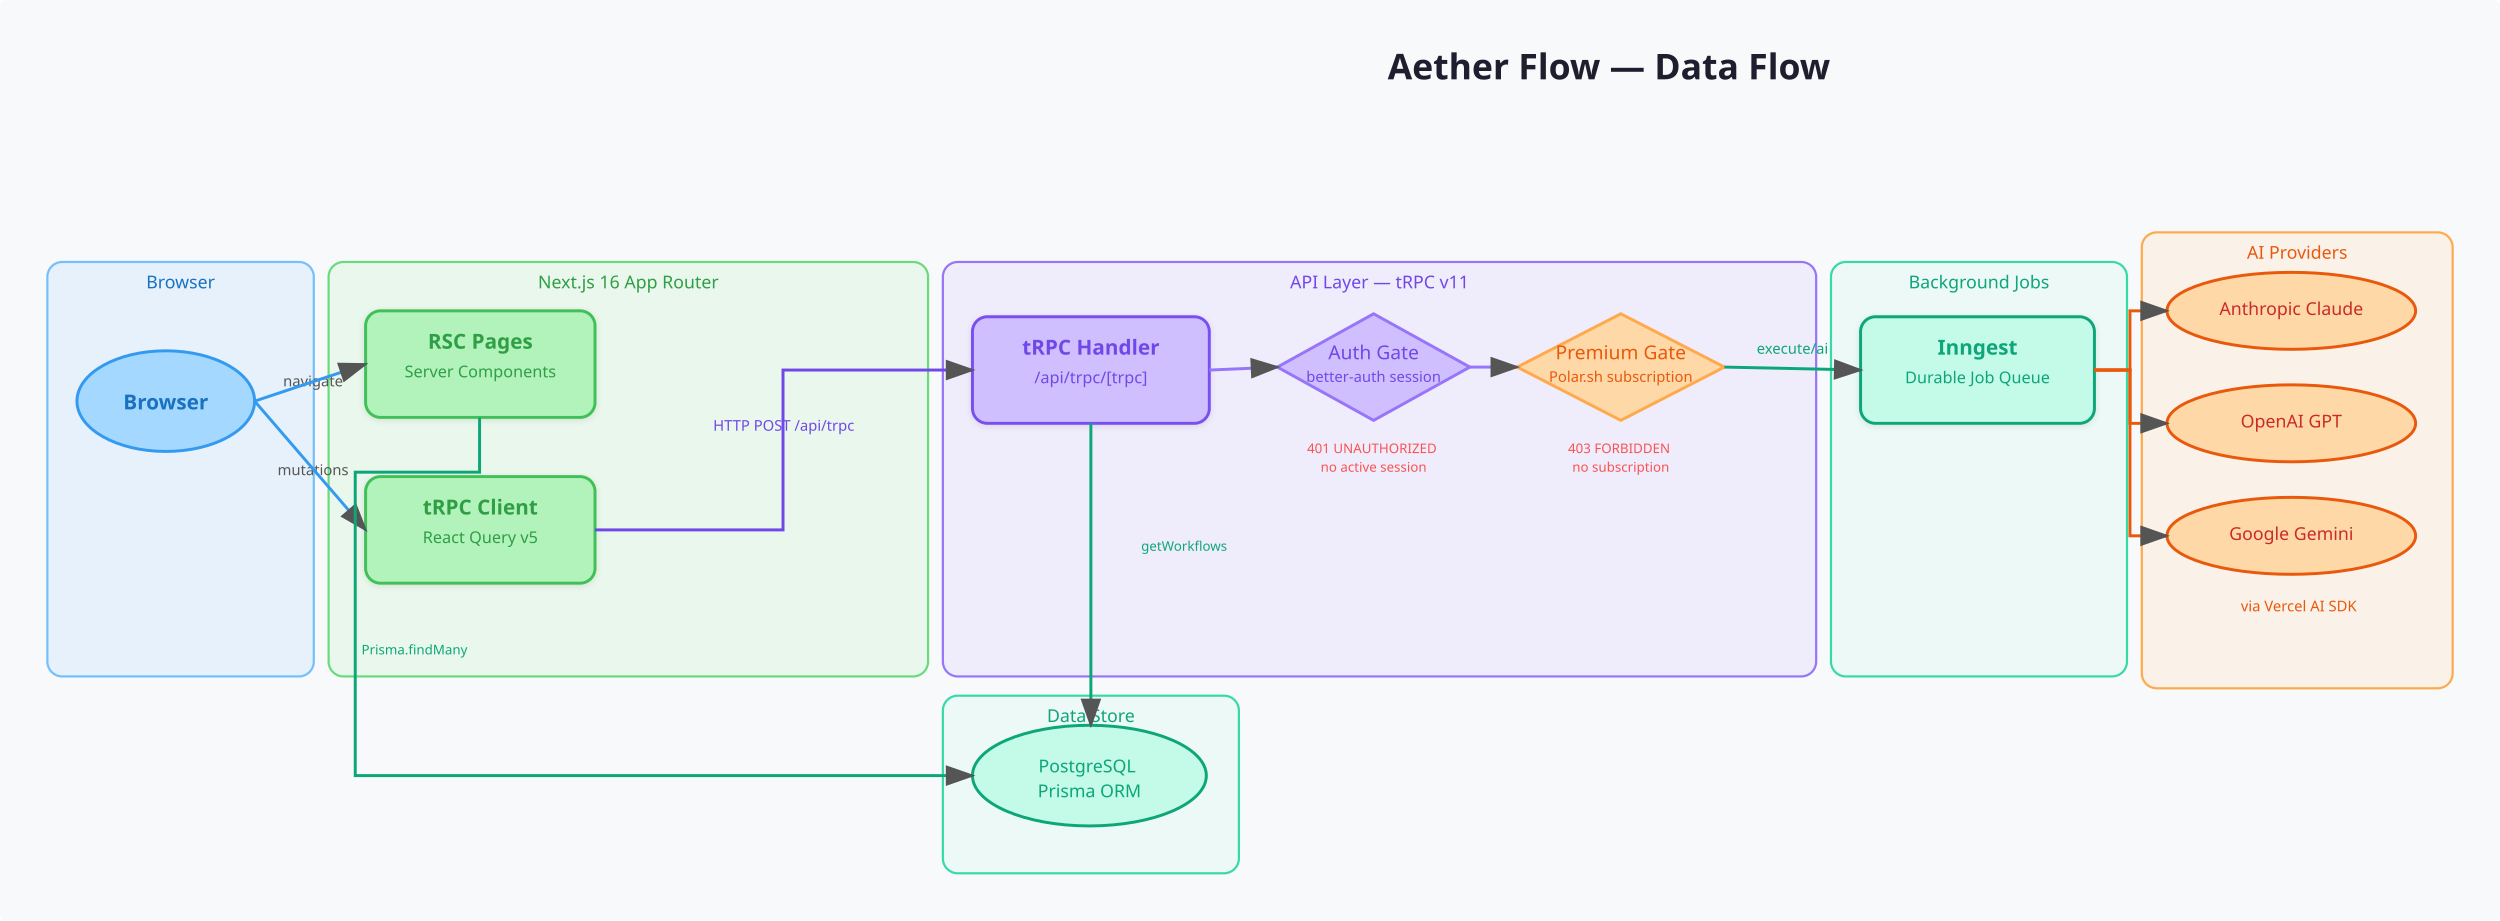
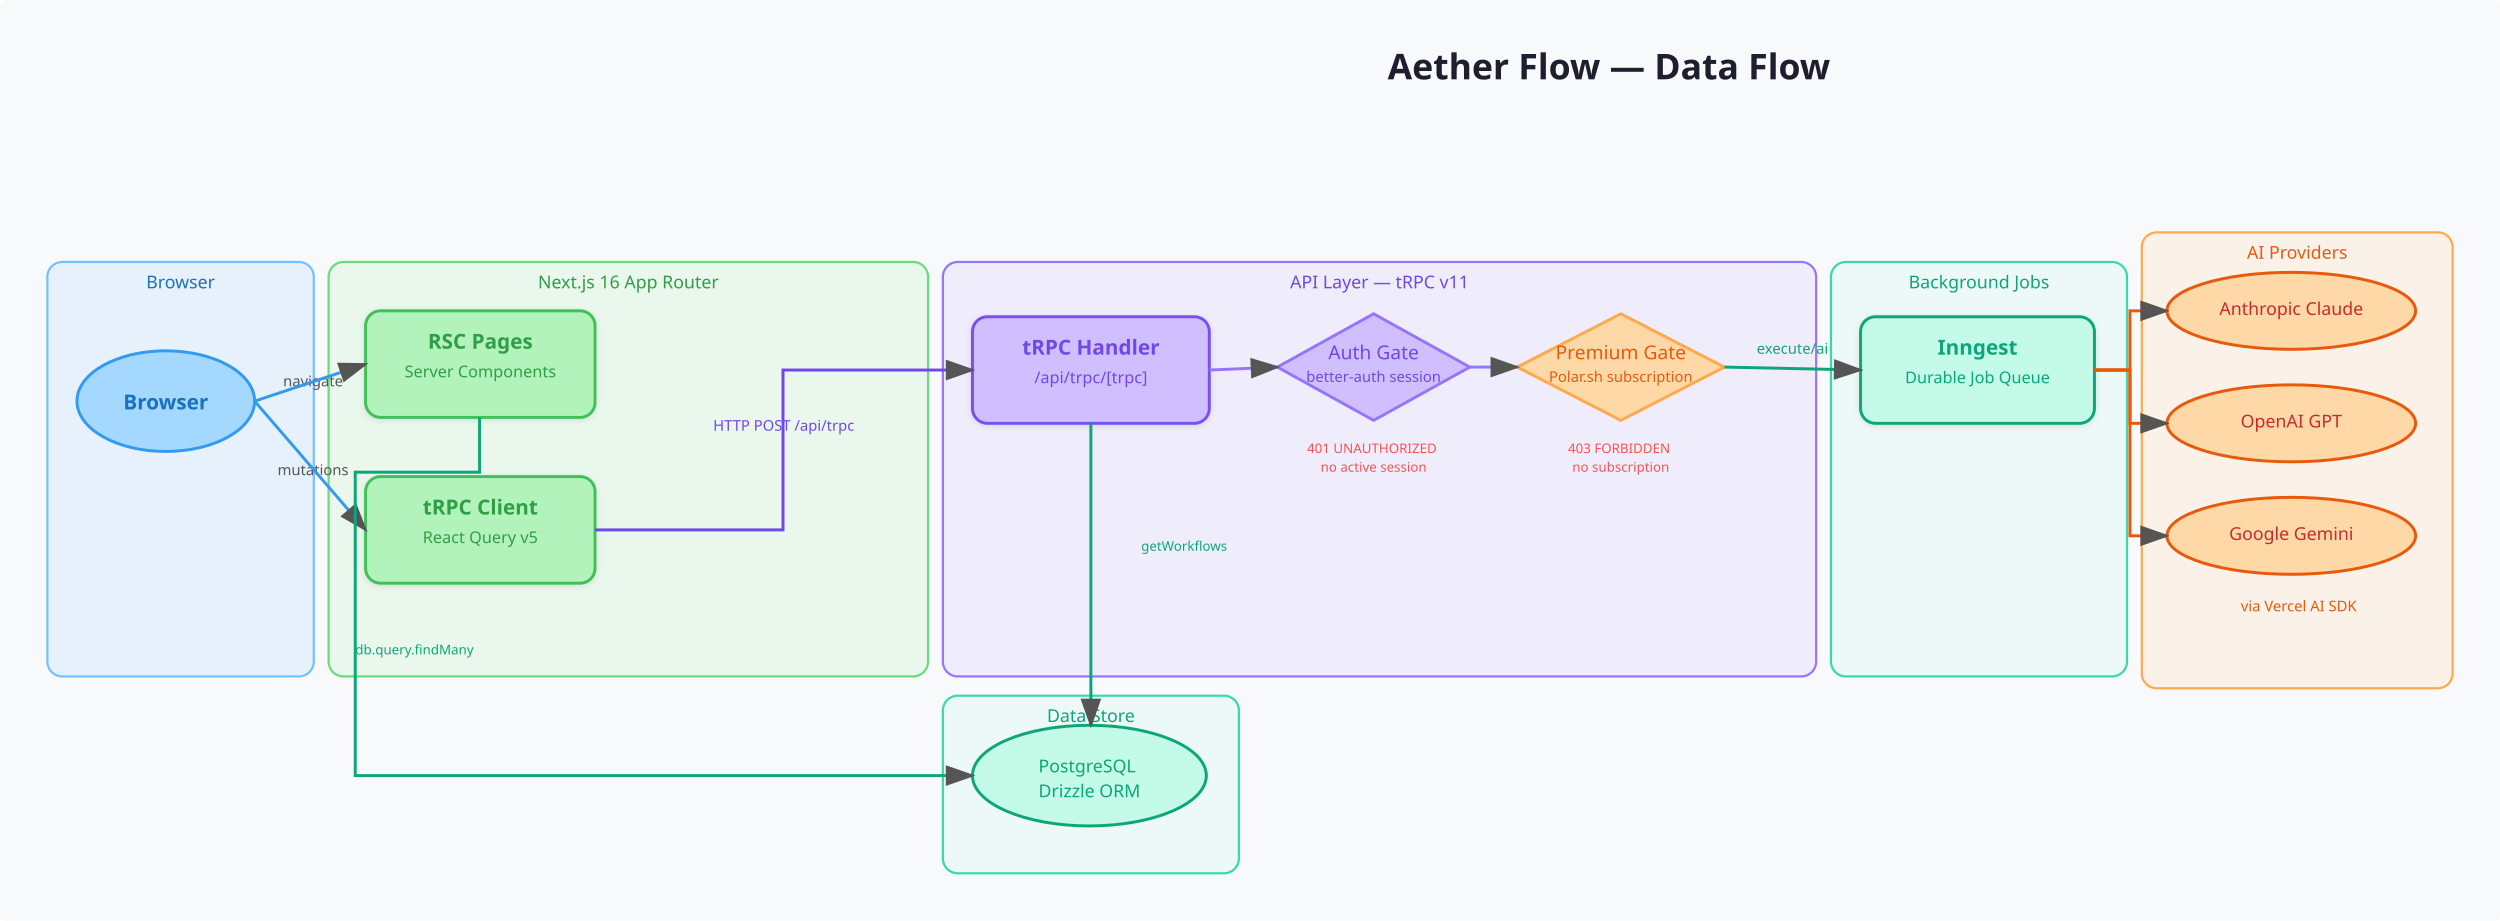
<svg xmlns="http://www.w3.org/2000/svg" viewBox="0 0 1689 622" width="1689" height="622" style="font-family:Virgil,'Segoe UI',system-ui,-apple-system,sans-serif;">
  <defs>
    <marker id="ah" markerWidth="10" markerHeight="7" refX="9" refY="3.5" orient="auto">
      <polygon points="0 0,10 3.5,0 7" fill="#555" />
    </marker>
    <filter id="shadow" x="-5%" y="-5%" width="115%" height="115%">
      <feDropShadow dx="0" dy="1" stdDeviation="2" flood-color="#00000018" />
    </filter>
  </defs>
  <rect width="1689" height="622" fill="#f8f9fa" rx="4" />
  <rect x="637" y="177" width="590" height="280" rx="10" fill="#d0bfff" fill-opacity="0.22" stroke="#9775fa" stroke-width="1.5" />
  <rect x="222" y="177" width="405" height="280" rx="10" fill="#b2f2bb" fill-opacity="0.22" stroke="#69db7c" stroke-width="1.5" />
  <rect x="1447" y="157" width="210" height="308" rx="10" fill="#ffd8a8" fill-opacity="0.22" stroke="#ffa94d" stroke-width="1.5" />
  <rect x="1237" y="177" width="200" height="280" rx="10" fill="#c3fae8" fill-opacity="0.22" stroke="#38d9a9" stroke-width="1.5" />
  <rect x="32" y="177" width="180" height="280" rx="10" fill="#a5d8ff" fill-opacity="0.22" stroke="#74c0fc" stroke-width="1.5" />
  <rect x="637" y="470" width="200" height="120" rx="10" fill="#c3fae8" fill-opacity="0.22" stroke="#38d9a9" stroke-width="1.5" />
  <rect x="657" y="214" width="160" height="72" rx="10" filter="url(#shadow)" fill="#d0bfff" fill-opacity="1" stroke="#7950f2" stroke-width="2" />
  <rect x="1257" y="214" width="158" height="72" rx="10" filter="url(#shadow)" fill="#c3fae8" fill-opacity="1" stroke="#0ca678" stroke-width="2" />
  <rect x="247" y="210" width="155" height="72" rx="10" filter="url(#shadow)" fill="#b2f2bb" fill-opacity="1" stroke="#40c057" stroke-width="2" />
  <rect x="247" y="322" width="155" height="72" rx="10" filter="url(#shadow)" fill="#b2f2bb" fill-opacity="1" stroke="#40c057" stroke-width="2" />
  <ellipse cx="112" cy="271" rx="60" ry="34" fill="#a5d8ff" fill-opacity="1" stroke="#339af0" stroke-width="2" />
  <ellipse cx="1548" cy="210" rx="84" ry="26" fill="#ffd8a8" fill-opacity="1" stroke="#e8590c" stroke-width="2" />
  <ellipse cx="1548" cy="286" rx="84" ry="26" fill="#ffd8a8" fill-opacity="1" stroke="#e8590c" stroke-width="2" />
  <ellipse cx="1548" cy="362" rx="84" ry="26" fill="#ffd8a8" fill-opacity="1" stroke="#e8590c" stroke-width="2" />
  <ellipse cx="736" cy="524" rx="79" ry="34" fill="#c3fae8" fill-opacity="1" stroke="#0ca678" stroke-width="2" />
  <polygon points="928,212 993,248 928,284 863,248" fill="#d0bfff" fill-opacity="1" stroke="#9775fa" stroke-width="2" />
  <polygon points="1095,212 1165,248 1095,284 1025,248" fill="#ffd8a8" fill-opacity="1" stroke="#ffa94d" stroke-width="2" />
  <text text-anchor="middle" fill="#1e1e2e" font-size="24" font-weight="700" font-family="inherit">
    <tspan x="1087" y="53.6">Aether Flow — Data Flow</tspan>
  </text>
  <text text-anchor="middle" fill="#1971c2" font-size="12" font-weight="400" font-family="inherit">
    <tspan x="122" y="194.8">Browser</tspan>
  </text>
  <text text-anchor="middle" fill="#2f9e44" font-size="12" font-weight="400" font-family="inherit">
    <tspan x="424.5" y="194.8">Next.js 16 App Router</tspan>
  </text>
  <text text-anchor="middle" fill="#7048e8" font-size="12" font-weight="400" font-family="inherit">
    <tspan x="932" y="194.8">API Layer — tRPC v11</tspan>
  </text>
  <text text-anchor="middle" fill="#0ca678" font-size="12" font-weight="400" font-family="inherit">
    <tspan x="1337" y="194.8">Background Jobs</tspan>
  </text>
  <text text-anchor="middle" fill="#e8590c" font-size="12" font-weight="400" font-family="inherit">
    <tspan x="1552" y="174.8">AI Providers</tspan>
  </text>
  <text text-anchor="middle" fill="#0ca678" font-size="12" font-weight="400" font-family="inherit">
    <tspan x="737" y="487.8">Data Store</tspan>
  </text>
  <text text-anchor="middle" fill="#1971c2" font-size="14" font-weight="600" font-family="inherit">
    <tspan x="112" y="276.6">Browser</tspan>
  </text>
  <text text-anchor="middle" fill="#2f9e44" font-size="14" font-weight="600" font-family="inherit">
    <tspan x="324.5" y="235.6">RSC Pages</tspan>
  </text>
  <text text-anchor="middle" fill="#2f9e44" font-size="11" font-weight="400" font-family="inherit">
    <tspan x="324.5" y="254.9">Server Components</tspan>
  </text>
  <text text-anchor="middle" fill="#2f9e44" font-size="14" font-weight="600" font-family="inherit">
    <tspan x="324.5" y="347.6">tRPC Client</tspan>
  </text>
  <text text-anchor="middle" fill="#2f9e44" font-size="11" font-weight="400" font-family="inherit">
    <tspan x="324.5" y="366.9">React Query v5</tspan>
  </text>
  <text text-anchor="middle" fill="#7048e8" font-size="14" font-weight="600" font-family="inherit">
    <tspan x="737" y="239.6">tRPC Handler</tspan>
  </text>
  <text text-anchor="middle" fill="#7048e8" font-size="11" font-weight="400" font-family="inherit">
    <tspan x="737" y="258.9">/api/trpc/[trpc]</tspan>
  </text>
  <text text-anchor="middle" fill="#7048e8" font-size="13" font-weight="400" font-family="inherit">
    <tspan x="928" y="242.7">Auth Gate</tspan>
  </text>
  <text text-anchor="middle" fill="#7048e8" font-size="10" font-weight="400" font-family="inherit">
    <tspan x="928" y="258">better-auth session</tspan>
  </text>
  <text text-anchor="middle" fill="#e8590c" font-size="13" font-weight="400" font-family="inherit">
    <tspan x="1095" y="242.7">Premium Gate</tspan>
  </text>
  <text text-anchor="middle" fill="#e8590c" font-size="10" font-weight="400" font-family="inherit">
    <tspan x="1095" y="258">Polar.sh subscription</tspan>
  </text>
  <text text-anchor="middle" fill="#0ca678" font-size="14" font-weight="600" font-family="inherit">
    <tspan x="1336" y="239.6">Inngest</tspan>
  </text>
  <text text-anchor="middle" fill="#0ca678" font-size="11" font-weight="400" font-family="inherit">
    <tspan x="1336" y="258.9">Durable Job Queue</tspan>
  </text>
  <text text-anchor="middle" fill="#c92a2a" font-size="12" font-weight="400" font-family="inherit">
    <tspan x="1548" y="212.8">Anthropic Claude</tspan>
  </text>
  <text text-anchor="middle" fill="#c92a2a" font-size="12" font-weight="400" font-family="inherit">
    <tspan x="1548" y="288.8">OpenAI GPT</tspan>
  </text>
  <text text-anchor="middle" fill="#c92a2a" font-size="12" font-weight="400" font-family="inherit">
    <tspan x="1548" y="364.8">Google Gemini</tspan>
  </text>
  <text text-anchor="middle" fill="#e8590c" font-size="10" font-weight="400" font-family="inherit">
    <tspan x="1553" y="413">via Vercel AI SDK</tspan>
  </text>
  <text text-anchor="middle" fill="#0ca678" font-size="12" font-weight="400" font-family="inherit">
    <tspan x="736" y="521.8">PostgreSQL</tspan>
-     <tspan x="736" dy="16.8">Prisma ORM</tspan>
+     <tspan x="736" dy="16.8">Drizzle ORM</tspan>
  </text>
  <text text-anchor="middle" fill="#555" font-size="10" font-weight="400" font-family="inherit">
    <tspan x="211.5" y="261">navigate</tspan>
  </text>
  <text text-anchor="middle" fill="#555" font-size="10" font-weight="400" font-family="inherit">
    <tspan x="211.5" y="321">mutations</tspan>
  </text>
  <text text-anchor="middle" fill="#7048e8" font-size="10" font-weight="400" font-family="inherit">
    <tspan x="529.5" y="291">HTTP POST /api/trpc</tspan>
  </text>
  <text text-anchor="middle" fill="#0ca678" font-size="10" font-weight="400" font-family="inherit">
    <tspan x="1211" y="239">execute/ai</tspan>
  </text>
  <text text-anchor="middle" fill="#0ca678" font-size="9" font-weight="400" font-family="inherit">
-     <tspan x="280" y="442.1">Prisma.findMany</tspan>
+     <tspan x="280" y="442.1">db.query.findMany</tspan>
  </text>
  <text text-anchor="middle" fill="#0ca678" font-size="9" font-weight="400" font-family="inherit">
    <tspan x="800" y="372.1">getWorkflows</tspan>
  </text>
  <text text-anchor="middle" fill="#fa5252" font-size="9" font-weight="400" font-family="inherit">
    <tspan x="928" y="306.1">401 UNAUTHORIZED</tspan>
    <tspan x="928" dy="12.6">no active session</tspan>
  </text>
  <text text-anchor="middle" fill="#fa5252" font-size="9" font-weight="400" font-family="inherit">
    <tspan x="1095" y="306.1">403 FORBIDDEN</tspan>
    <tspan x="1095" dy="12.6">no subscription</tspan>
  </text>
  <polyline points="172,271 247,246" fill="none" stroke="#339af0" stroke-width="2" marker-end="url(#ah)" />
  <polyline points="172,271 247,358" fill="none" stroke="#339af0" stroke-width="2" marker-end="url(#ah)" />
  <polyline points="402,358 529,358 529,250 657,250" fill="none" stroke="#7048e8" stroke-width="2" marker-end="url(#ah)" />
  <polyline points="817,250 863,248" fill="none" stroke="#9775fa" stroke-width="2" marker-end="url(#ah)" />
  <polyline points="993,248 1025,248" fill="none" stroke="#9775fa" stroke-width="2" marker-end="url(#ah)" />
  <polyline points="1165,248 1257,250" fill="none" stroke="#0ca678" stroke-width="2" marker-end="url(#ah)" />
  <polyline points="1415,250 1439,250 1439,210 1464,210" fill="none" stroke="#e8590c" stroke-width="2" marker-end="url(#ah)" />
  <polyline points="1415,250 1439,250 1439,286 1464,286" fill="none" stroke="#e8590c" stroke-width="2" marker-end="url(#ah)" />
  <polyline points="1415,250 1439,250 1439,362 1464,362" fill="none" stroke="#e8590c" stroke-width="2" marker-end="url(#ah)" />
  <polyline points="324,282 324,319 240,319 240,524 657,524" fill="none" stroke="#0ca678" stroke-width="2" marker-end="url(#ah)" />
  <polyline points="737,286 737,490" fill="none" stroke="#0ca678" stroke-width="2" marker-end="url(#ah)" />
</svg>
